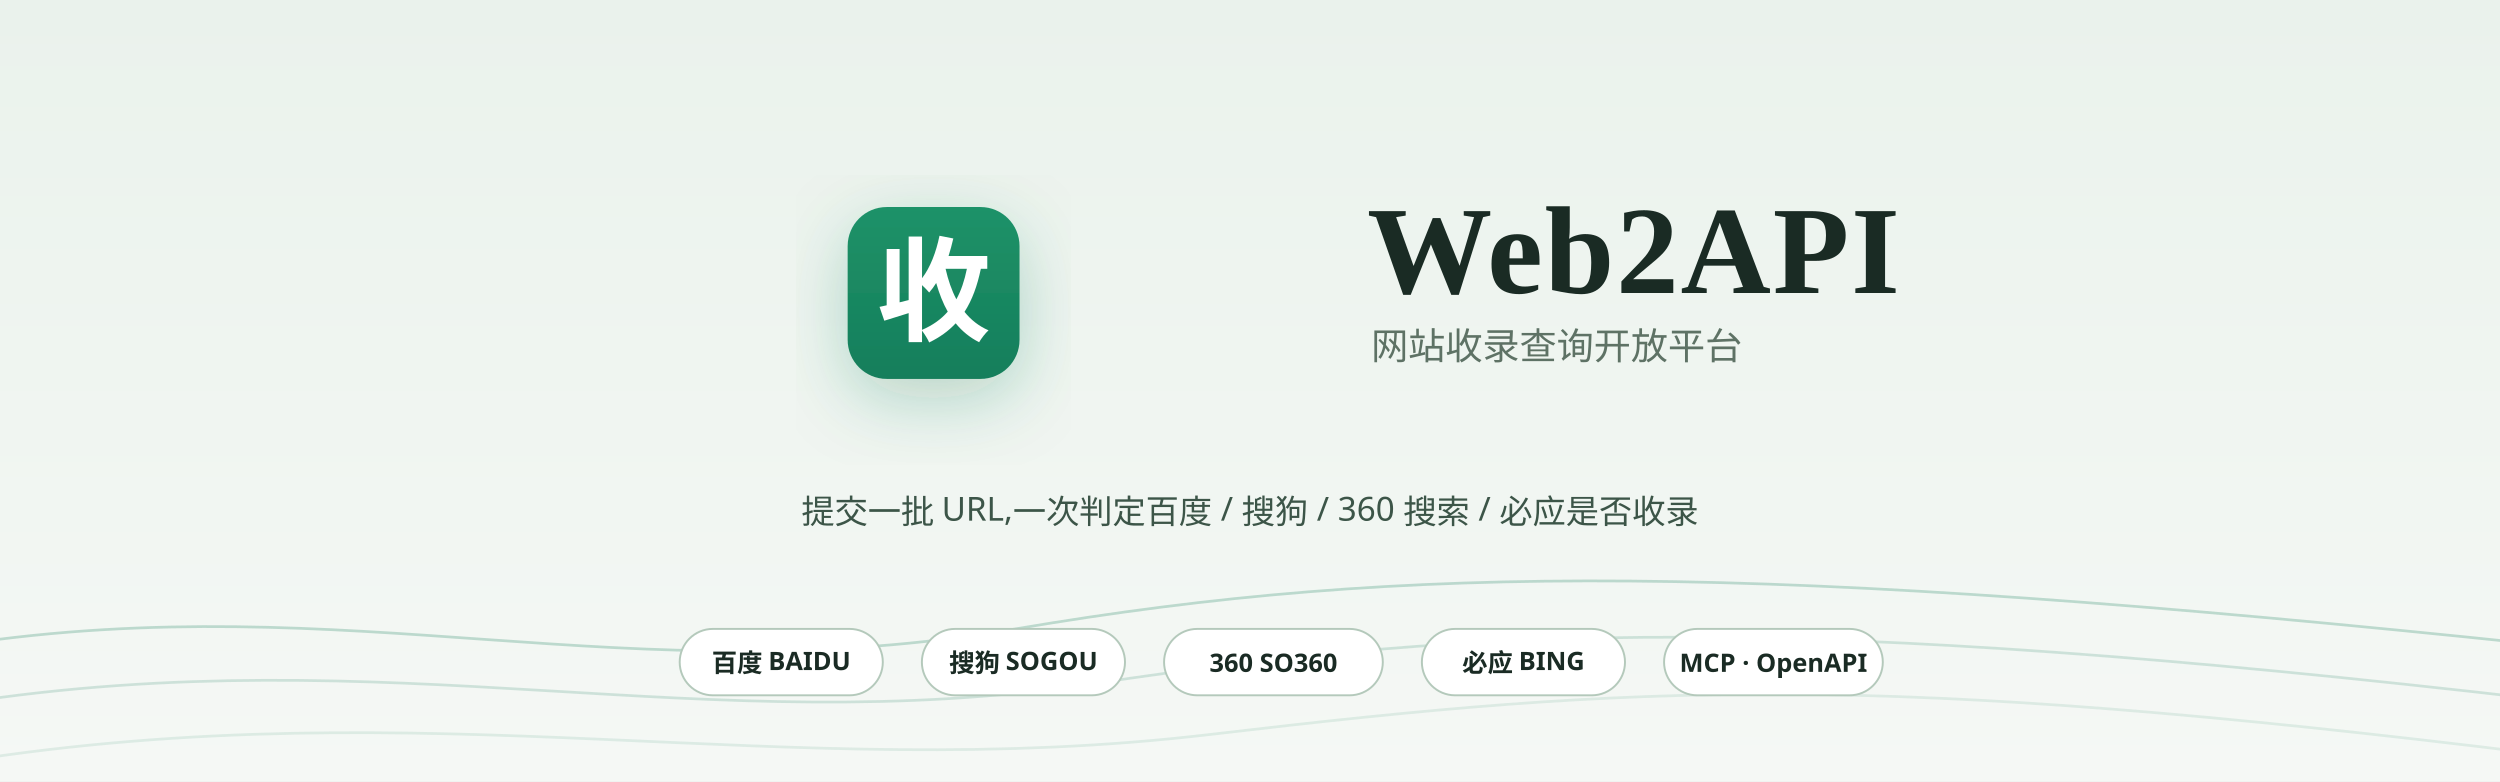
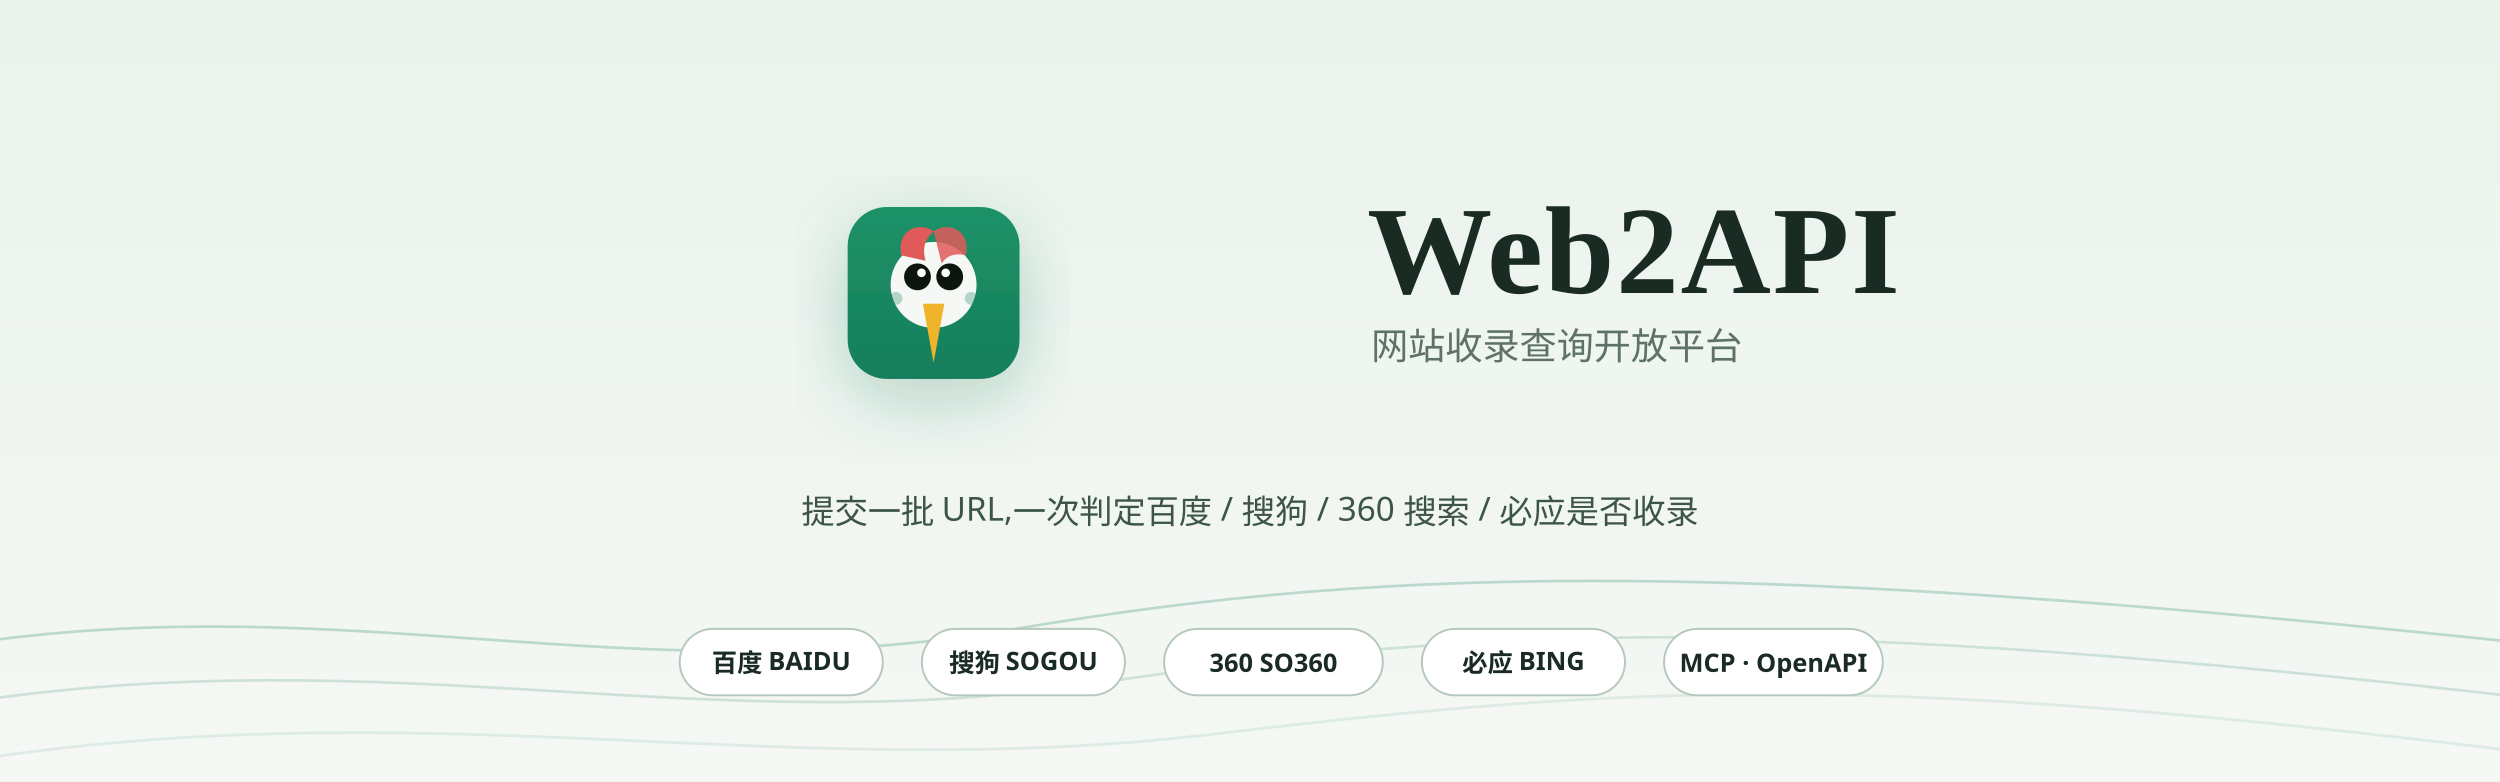
<svg xmlns="http://www.w3.org/2000/svg" viewBox="0 0 1280 400" width="1280" height="400" role="img" aria-label="Web2API — 网站收录查询开放平台">
  <defs>
    <linearGradient id="bgFog" x1="0" y1="0" x2="0" y2="1">
      <stop offset="0" stop-color="#EAF2EC" />
      <stop offset="1" stop-color="#F5F8F5" />
    </linearGradient>
    <linearGradient id="tile" x1="0" y1="0" x2="0" y2="1">
      <stop offset="0" stop-color="#1C9268" />
      <stop offset="1" stop-color="#177E5B" />
    </linearGradient>
    <filter id="tileShadow" x="-30%" y="-30%" width="160%" height="180%">
      <feDropShadow dx="0" dy="10" stdDeviation="18" flood-color="#177E5B" flood-opacity="0.28" />
    </filter>
  </defs>
  <rect width="1280" height="400" fill="url(#bgFog)" />
  <g opacity="0.5" fill="none" stroke="#177E5B" stroke-width="1.4">
    <path d="M-20 330 C 180 300, 320 356, 520 322 S 900 288, 1300 330" opacity="0.5" />
    <path d="M-20 360 C 200 326, 360 380, 560 350 S 920 314, 1300 358" opacity="0.35" />
    <path d="M-20 390 C 220 352, 400 402, 620 376 S 960 344, 1300 386" opacity="0.22" />
  </g>
  <g transform="translate(640, 150)" text-anchor="middle">
    <g transform="translate(-206, -44)" filter="url(#tileShadow)">
      <rect width="88" height="88" rx="20" fill="url(#tile)" />
-       <text x="44" y="64" text-anchor="middle" font-family="'Noto Serif SC','Source Han Serif SC','Songti SC','SimSun',serif" font-weight="900" font-size="58" fill="#FFFFFF">收</text>
+       <svg x="0" y="0" width="88" height="88" viewBox="0 0 64 64">
+         <circle cx="32" cy="29" r="16" fill="#F5F8F5" />
+         <path d="M20 18 C 18 9, 26 5, 32 9 C 28 13, 28 16, 29 20 Z" fill="#E05A5A" />
+         <path d="M32 9 C 38 5, 46 9, 44 18 C 40 17, 37 18, 35 21 Z" fill="#E05A5A" opacity=".85" />
+         <circle cx="26" cy="26" r="5" fill="#0B1210" />
+         <circle cx="27.5" cy="24.5" r="1.6" fill="#FFFFFF" />
+         <circle cx="38" cy="26" r="5" fill="#0B1210" />
+         <circle cx="36.5" cy="24.5" r="1.6" fill="#FFFFFF" />
+         <path d="M28 36 L32 58 L36 36 Z" fill="#F0B429" />
+         <circle cx="18" cy="34" r="2.4" fill="#177E5B" opacity=".3" />
+         <circle cx="46" cy="34" r="2.4" fill="#177E5B" opacity=".3" />
+       </svg>
    </g>
    <text x="60" y="0" text-anchor="start" font-family="Georgia, 'Times New Roman', serif" font-size="64" font-weight="700" letter-spacing="1" fill="#1A2B24">Web2API</text>
    <text x="62" y="34" text-anchor="start" font-family="'Noto Sans SC', 'PingFang SC', 'Microsoft YaHei', sans-serif" font-size="19" fill="#5E7265">网站收录查询开放平台</text>
  </g>
  <g transform="translate(640, 268)" text-anchor="middle" font-family="'Noto Sans SC', 'PingFang SC', 'Microsoft YaHei', sans-serif" font-size="17" fill="#3C5548" font-weight="500">
    <text x="0" y="0">提交一批 URL,一次判定百度 / 搜狗 / 360 搜索 / 必应是否收录</text>
  </g>
  <g transform="translate(640, 322)" text-anchor="middle" font-family="'Noto Sans SC', 'PingFang SC', 'Microsoft YaHei', sans-serif" font-size="13">
    <g transform="translate(-292, 0)">
      <rect width="104" height="34" rx="17" fill="#FFFFFF" stroke="#B4C9BB" />
      <text x="52" y="22" fill="#1A2B24" font-weight="600">百度 BAIDU</text>
    </g>
    <g transform="translate(-168, 0)">
      <rect width="104" height="34" rx="17" fill="#FFFFFF" stroke="#B4C9BB" />
      <text x="52" y="22" fill="#1A2B24" font-weight="600">搜狗 SOGOU</text>
    </g>
    <g transform="translate(-44, 0)">
      <rect width="112" height="34" rx="17" fill="#FFFFFF" stroke="#B4C9BB" />
      <text x="56" y="22" fill="#1A2B24" font-weight="600">360 SO360</text>
    </g>
    <g transform="translate(88, 0)">
      <rect width="104" height="34" rx="17" fill="#FFFFFF" stroke="#B4C9BB" />
      <text x="52" y="22" fill="#1A2B24" font-weight="600">必应 BING</text>
    </g>
    <g transform="translate(212, 0)">
      <rect width="112" height="34" rx="17" fill="#FFFFFF" stroke="#B4C9BB" />
      <text x="56" y="22" fill="#1A2B24" font-weight="600">MCP · OpenAPI</text>
    </g>
  </g>
</svg>
